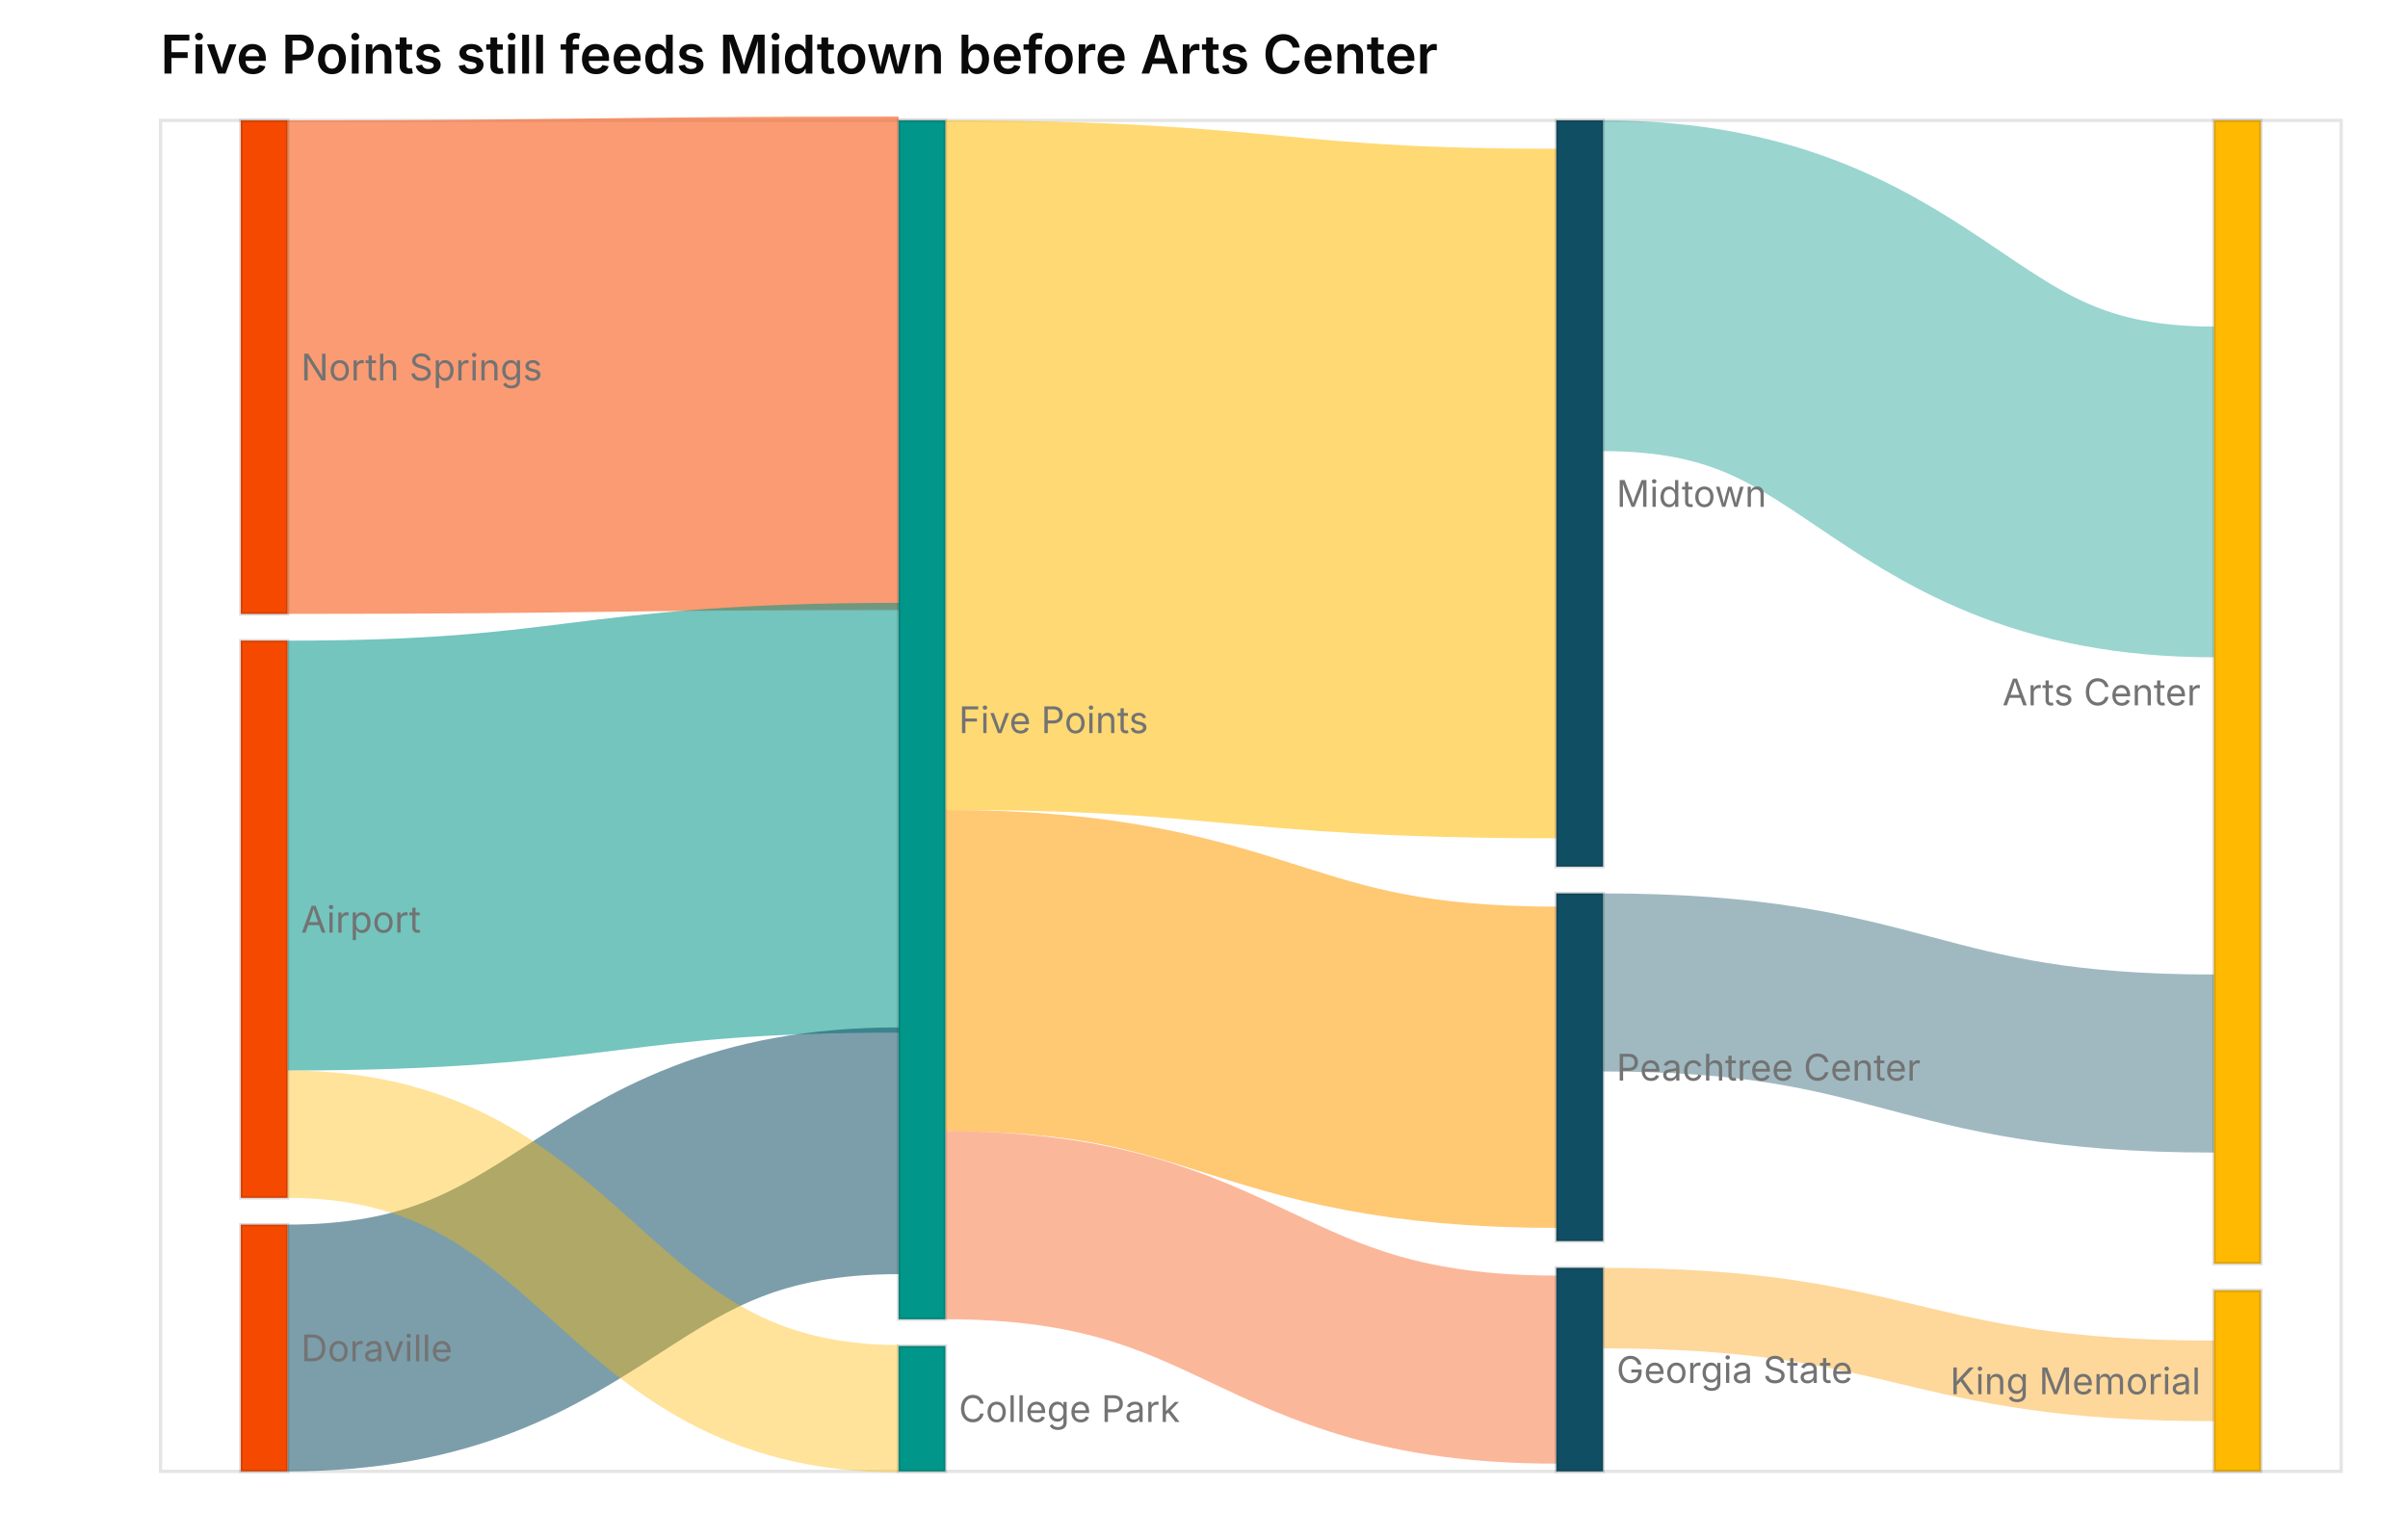
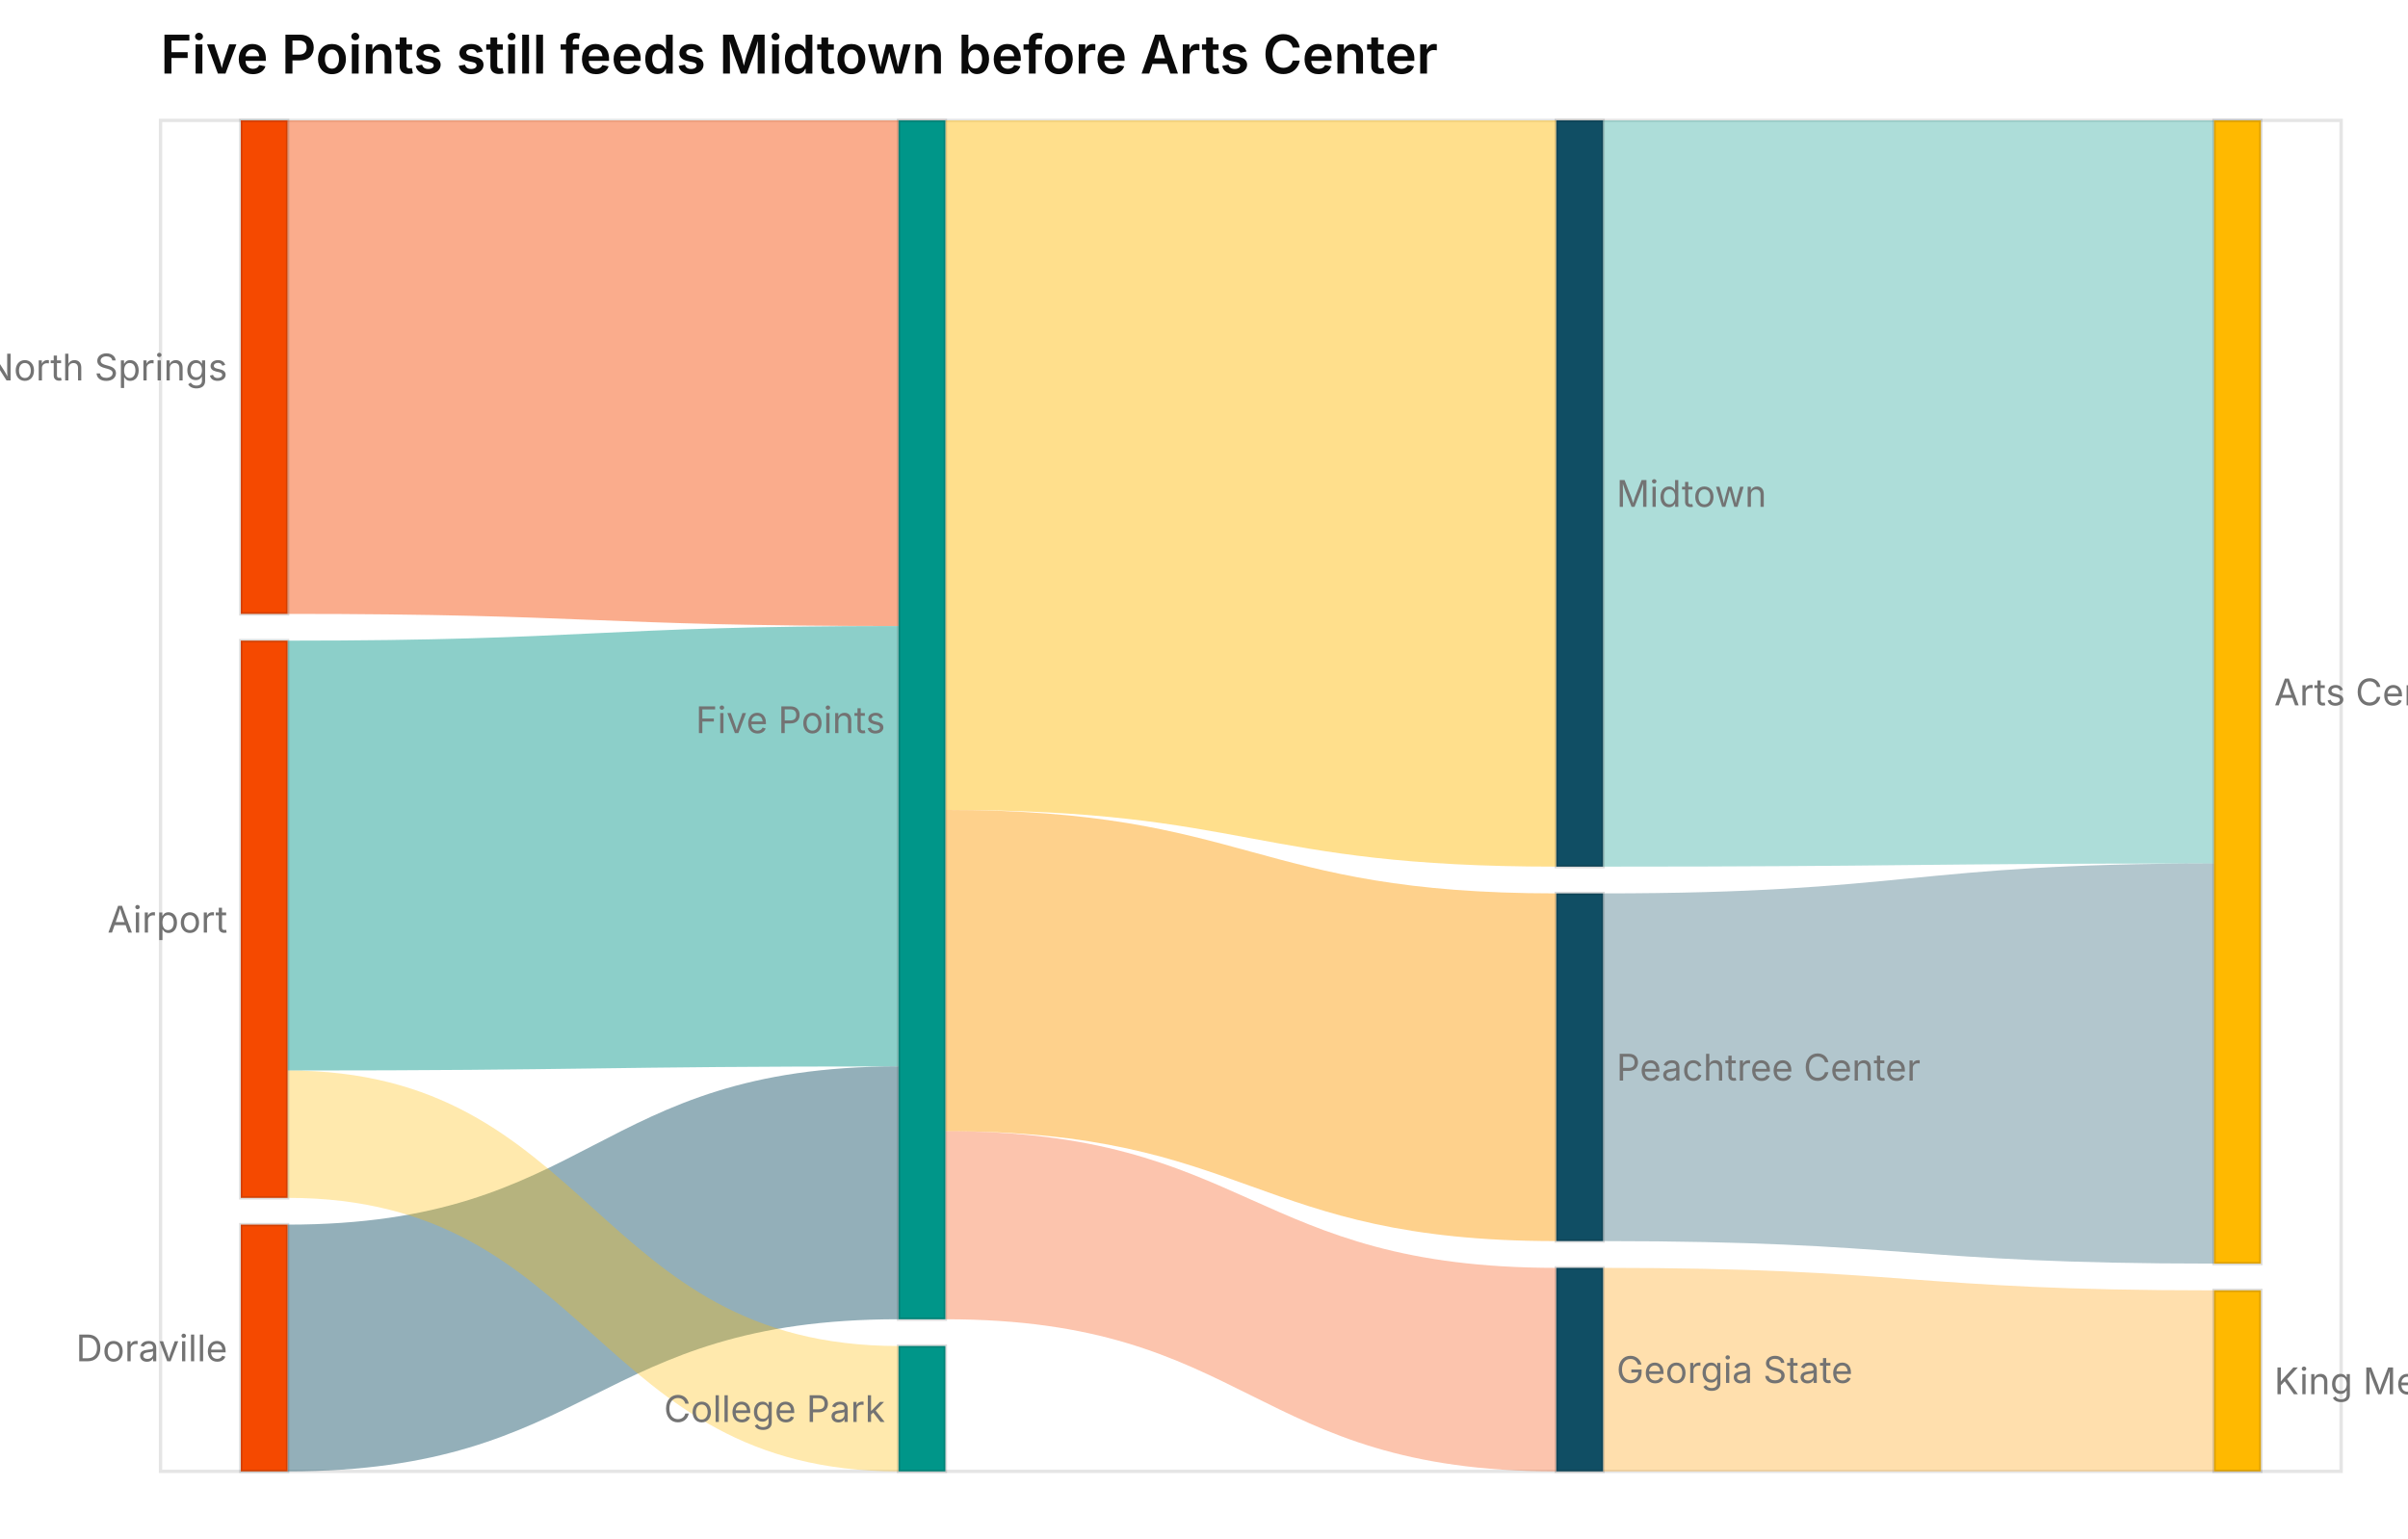
<svg xmlns="http://www.w3.org/2000/svg" width="720" height="460" viewBox="0 0 720 460" role="img" aria-label="sankey chart: Five Points still feeds Midtown before Arts Center, 10 rows, series to" aria-labelledby="mv-f456bfd03bc51c29-title" aria-describedby="mv-f456bfd03bc51c29-desc" data-markvis="2" data-chart-type="sankey" data-id="mv-f456bfd03bc51c29" font-family="Inter, ui-sans-serif, system-ui, -apple-system, &quot;Segoe UI&quot;, sans-serif" font-size="12">
  <text x="48" y="22" text-anchor="start" font-size="16" font-weight="600" fill="#0A0A0A">Five Points still feeds Midtown before Arts Center</text>
  <rect x="48" y="36" width="652" height="404" fill="none" stroke="#e5e5e5" stroke-width="1" data-plot-border="1" />
  <g data-sankey-links="1">
-     <path d="M86 109.79 C177.33 109.79, 177.33 108.64, 268.67 108.64" fill="none" stroke="#F54900" stroke-opacity="0.55" stroke-width="147.58" data-source="North Springs" data-target="Five Points" data-y="620" />
-     <path d="M86 255.85 C177.33 255.85, 177.33 244.54, 268.67 244.54" fill="none" stroke="#009689" stroke-opacity="0.55" stroke-width="128.54" data-source="Airport" data-target="Five Points" data-y="540" />
-     <path d="M86 403.1 C177.33 403.1, 177.33 344.13, 268.67 344.13" fill="none" stroke="#104E64" stroke-opacity="0.55" stroke-width="73.79" data-source="Doraville" data-target="Five Points" data-y="310" />
-     <path d="M282.67 139.1 C374 139.1, 374 147.58, 465.33 147.58" fill="none" stroke="#FFB900" stroke-opacity="0.55" stroke-width="206.2" data-source="Five Points" data-target="Midtown" data-y="880" />
-     <path d="M282.67 290.24 C374 290.24, 374 319.15, 465.33 319.15" fill="none" stroke="#FE9A00" stroke-opacity="0.55" stroke-width="96.07" data-source="Five Points" data-target="Peachtree Center" data-y="410" />
-     <path d="M282.67 366.39 C374 366.39, 374 409.57, 465.33 409.57" fill="none" stroke="#F54900" stroke-opacity="0.396" stroke-width="56.24" data-source="Five Points" data-target="Georgia State" data-y="240" />
-     <path d="M479.33 85.45 C570.67 85.45, 570.67 147.11, 662 147.11" fill="none" stroke="#009689" stroke-opacity="0.396" stroke-width="98.9" data-source="Midtown" data-target="Arts Center" data-y="390" />
-     <path d="M479.33 293.79 C570.67 293.79, 570.67 318.04, 662 318.04" fill="none" stroke="#104E64" stroke-opacity="0.396" stroke-width="53.25" data-source="Peachtree Center" data-target="Arts Center" data-y="210" />
-     <path d="M86 339.17 C177.33 339.17, 177.33 421.25, 268.67 421.25" fill="none" stroke="#FFB900" stroke-opacity="0.396" stroke-width="38.09" data-source="Airport" data-target="College Park" data-y="160" />
-     <path d="M479.33 391.18 C570.67 391.18, 570.67 412.94, 662 412.94" fill="none" stroke="#FE9A00" stroke-opacity="0.396" stroke-width="24.09" data-source="Georgia State" data-target="King Memorial" data-y="95" />
+     <path d="M86 36 C177.33 36, 177.33 36, 268.67 36 L268.67 187.21 C177.33 187.21, 177.33 183.58, 86 183.58 Z" fill="#F54900" fill-opacity="0.45" stroke="none" data-source="North Springs" data-target="Five Points" data-y="620" />
+     <path d="M86 191.58 C177.33 191.58, 177.33 187.21, 268.67 187.21 L268.67 318.9 C177.33 318.9, 177.33 320.12, 86 320.12 Z" fill="#009689" fill-opacity="0.45" stroke="none" data-source="Airport" data-target="Five Points" data-y="540" />
+     <path d="M86 366.21 C177.33 366.21, 177.33 318.9, 268.67 318.9 L268.67 394.51 C177.33 394.51, 177.33 440, 86 440 Z" fill="#104E64" fill-opacity="0.45" stroke="none" data-source="Doraville" data-target="Five Points" data-y="310" />
+     <path d="M282.67 36 C374 36, 374 36, 465.33 36 L465.33 259.16 C374 259.16, 374 242.2, 282.67 242.2 Z" fill="#FFB900" fill-opacity="0.45" stroke="none" data-source="Five Points" data-target="Midtown" data-y="880" />
+     <path d="M282.67 242.2 C374 242.2, 374 267.16, 465.33 267.16 L465.33 371.14 C374 371.14, 374 338.27, 282.67 338.27 Z" fill="#FE9A00" fill-opacity="0.45" stroke="none" data-source="Five Points" data-target="Peachtree Center" data-y="410" />
+     <path d="M282.67 338.27 C374 338.27, 374 379.14, 465.33 379.14 L465.33 440 C374 440, 374 394.51, 282.67 394.51 Z" fill="#F54900" fill-opacity="0.324" stroke="none" data-source="Five Points" data-target="Georgia State" data-y="240" />
+     <path d="M479.33 36 C570.67 36, 570.67 36, 662 36 L662 258.22 C570.67 258.22, 570.67 259.16, 479.33 259.16 Z" fill="#009689" fill-opacity="0.324" stroke="none" data-source="Midtown" data-target="Arts Center" data-y="390" />
+     <path d="M479.33 267.16 C570.67 267.16, 570.67 258.22, 662 258.22 L662 377.87 C570.67 377.87, 570.67 371.14, 479.33 371.14 Z" fill="#104E64" fill-opacity="0.324" stroke="none" data-source="Peachtree Center" data-target="Arts Center" data-y="210" />
+     <path d="M86 320.12 C177.33 320.12, 177.33 402.51, 268.67 402.51 L268.67 440 C177.33 440, 177.33 358.21, 86 358.21 Z" fill="#FFB900" fill-opacity="0.324" stroke="none" data-source="Airport" data-target="College Park" data-y="160" />
+     <path d="M479.33 379.14 C570.67 379.14, 570.67 385.87, 662 385.87 L662 440 C570.67 440, 570.67 440, 479.33 440 Z" fill="#FE9A00" fill-opacity="0.324" stroke="none" data-source="Georgia State" data-target="King Memorial" data-y="95" />
  </g>
  <g data-sankey-nodes="1">
    <rect x="72" y="36" width="14" height="147.58" fill="#F54900" stroke="#0A0A0A" stroke-opacity="0.14" stroke-width="1" data-node="North Springs" data-y="620" />
    <rect x="268.67" y="36" width="14" height="358.51" fill="#009689" stroke="#0A0A0A" stroke-opacity="0.14" stroke-width="1" data-node="Five Points" data-y="1,530" />
    <rect x="72" y="191.58" width="14" height="166.63" fill="#F54900" stroke="#0A0A0A" stroke-opacity="0.14" stroke-width="1" data-node="Airport" data-y="700" />
    <rect x="72" y="366.21" width="14" height="73.79" fill="#F54900" stroke="#0A0A0A" stroke-opacity="0.14" stroke-width="1" data-node="Doraville" data-y="310" />
    <rect x="465.33" y="36" width="14" height="223.16" fill="#104E64" stroke="#0A0A0A" stroke-opacity="0.14" stroke-width="1" data-node="Midtown" data-y="880" />
    <rect x="465.33" y="267.16" width="14" height="103.97" fill="#104E64" stroke="#0A0A0A" stroke-opacity="0.14" stroke-width="1" data-node="Peachtree Center" data-y="410" />
    <rect x="465.33" y="379.14" width="14" height="60.86" fill="#104E64" stroke="#0A0A0A" stroke-opacity="0.14" stroke-width="1" data-node="Georgia State" data-y="240" />
    <rect x="662" y="36" width="14" height="341.87" fill="#FFB900" stroke="#0A0A0A" stroke-opacity="0.14" stroke-width="1" data-node="Arts Center" data-y="600" />
    <rect x="268.67" y="402.51" width="14" height="37.49" fill="#009689" stroke="#0A0A0A" stroke-opacity="0.14" stroke-width="1" data-node="College Park" data-y="160" />
    <rect x="662" y="385.87" width="14" height="54.13" fill="#FFB900" stroke="#0A0A0A" stroke-opacity="0.14" stroke-width="1" data-node="King Memorial" data-y="95" />
  </g>
  <g fill="#737373" font-size="11" font-weight="400">
-     <text x="90" y="109.79" text-anchor="start" dominant-baseline="middle" data-node-label="North Springs">North Springs</text>
-     <text x="286.67" y="215.25" text-anchor="start" dominant-baseline="middle" data-node-label="Five Points">Five Points</text>
-     <text x="90" y="274.9" text-anchor="start" dominant-baseline="middle" data-node-label="Airport">Airport</text>
-     <text x="90" y="403.1" text-anchor="start" dominant-baseline="middle" data-node-label="Doraville">Doraville</text>
+     <text x="68" y="109.79" text-anchor="end" dominant-baseline="middle" data-node-label="North Springs">North Springs</text>
+     <text x="264.67" y="215.25" text-anchor="end" dominant-baseline="middle" data-node-label="Five Points">Five Points</text>
+     <text x="68" y="274.9" text-anchor="end" dominant-baseline="middle" data-node-label="Airport">Airport</text>
+     <text x="68" y="403.1" text-anchor="end" dominant-baseline="middle" data-node-label="Doraville">Doraville</text>
    <text x="483.33" y="147.58" text-anchor="start" dominant-baseline="middle" data-node-label="Midtown">Midtown</text>
    <text x="483.33" y="319.15" text-anchor="start" dominant-baseline="middle" data-node-label="Peachtree Center">Peachtree Center</text>
    <text x="483.33" y="409.57" text-anchor="start" dominant-baseline="middle" data-node-label="Georgia State">Georgia State</text>
-     <text x="658" y="206.94" text-anchor="end" dominant-baseline="middle" data-node-label="Arts Center">Arts Center</text>
-     <text x="286.67" y="421.25" text-anchor="start" dominant-baseline="middle" data-node-label="College Park">College Park</text>
-     <text x="658" y="412.94" text-anchor="end" dominant-baseline="middle" data-node-label="King Memorial">King Memorial</text>
+     <text x="680" y="206.94" text-anchor="start" dominant-baseline="middle" data-node-label="Arts Center">Arts Center</text>
+     <text x="264.67" y="421.25" text-anchor="end" dominant-baseline="middle" data-node-label="College Park">College Park</text>
+     <text x="680" y="412.94" text-anchor="start" dominant-baseline="middle" data-node-label="King Memorial">King Memorial</text>
  </g>
</svg>
